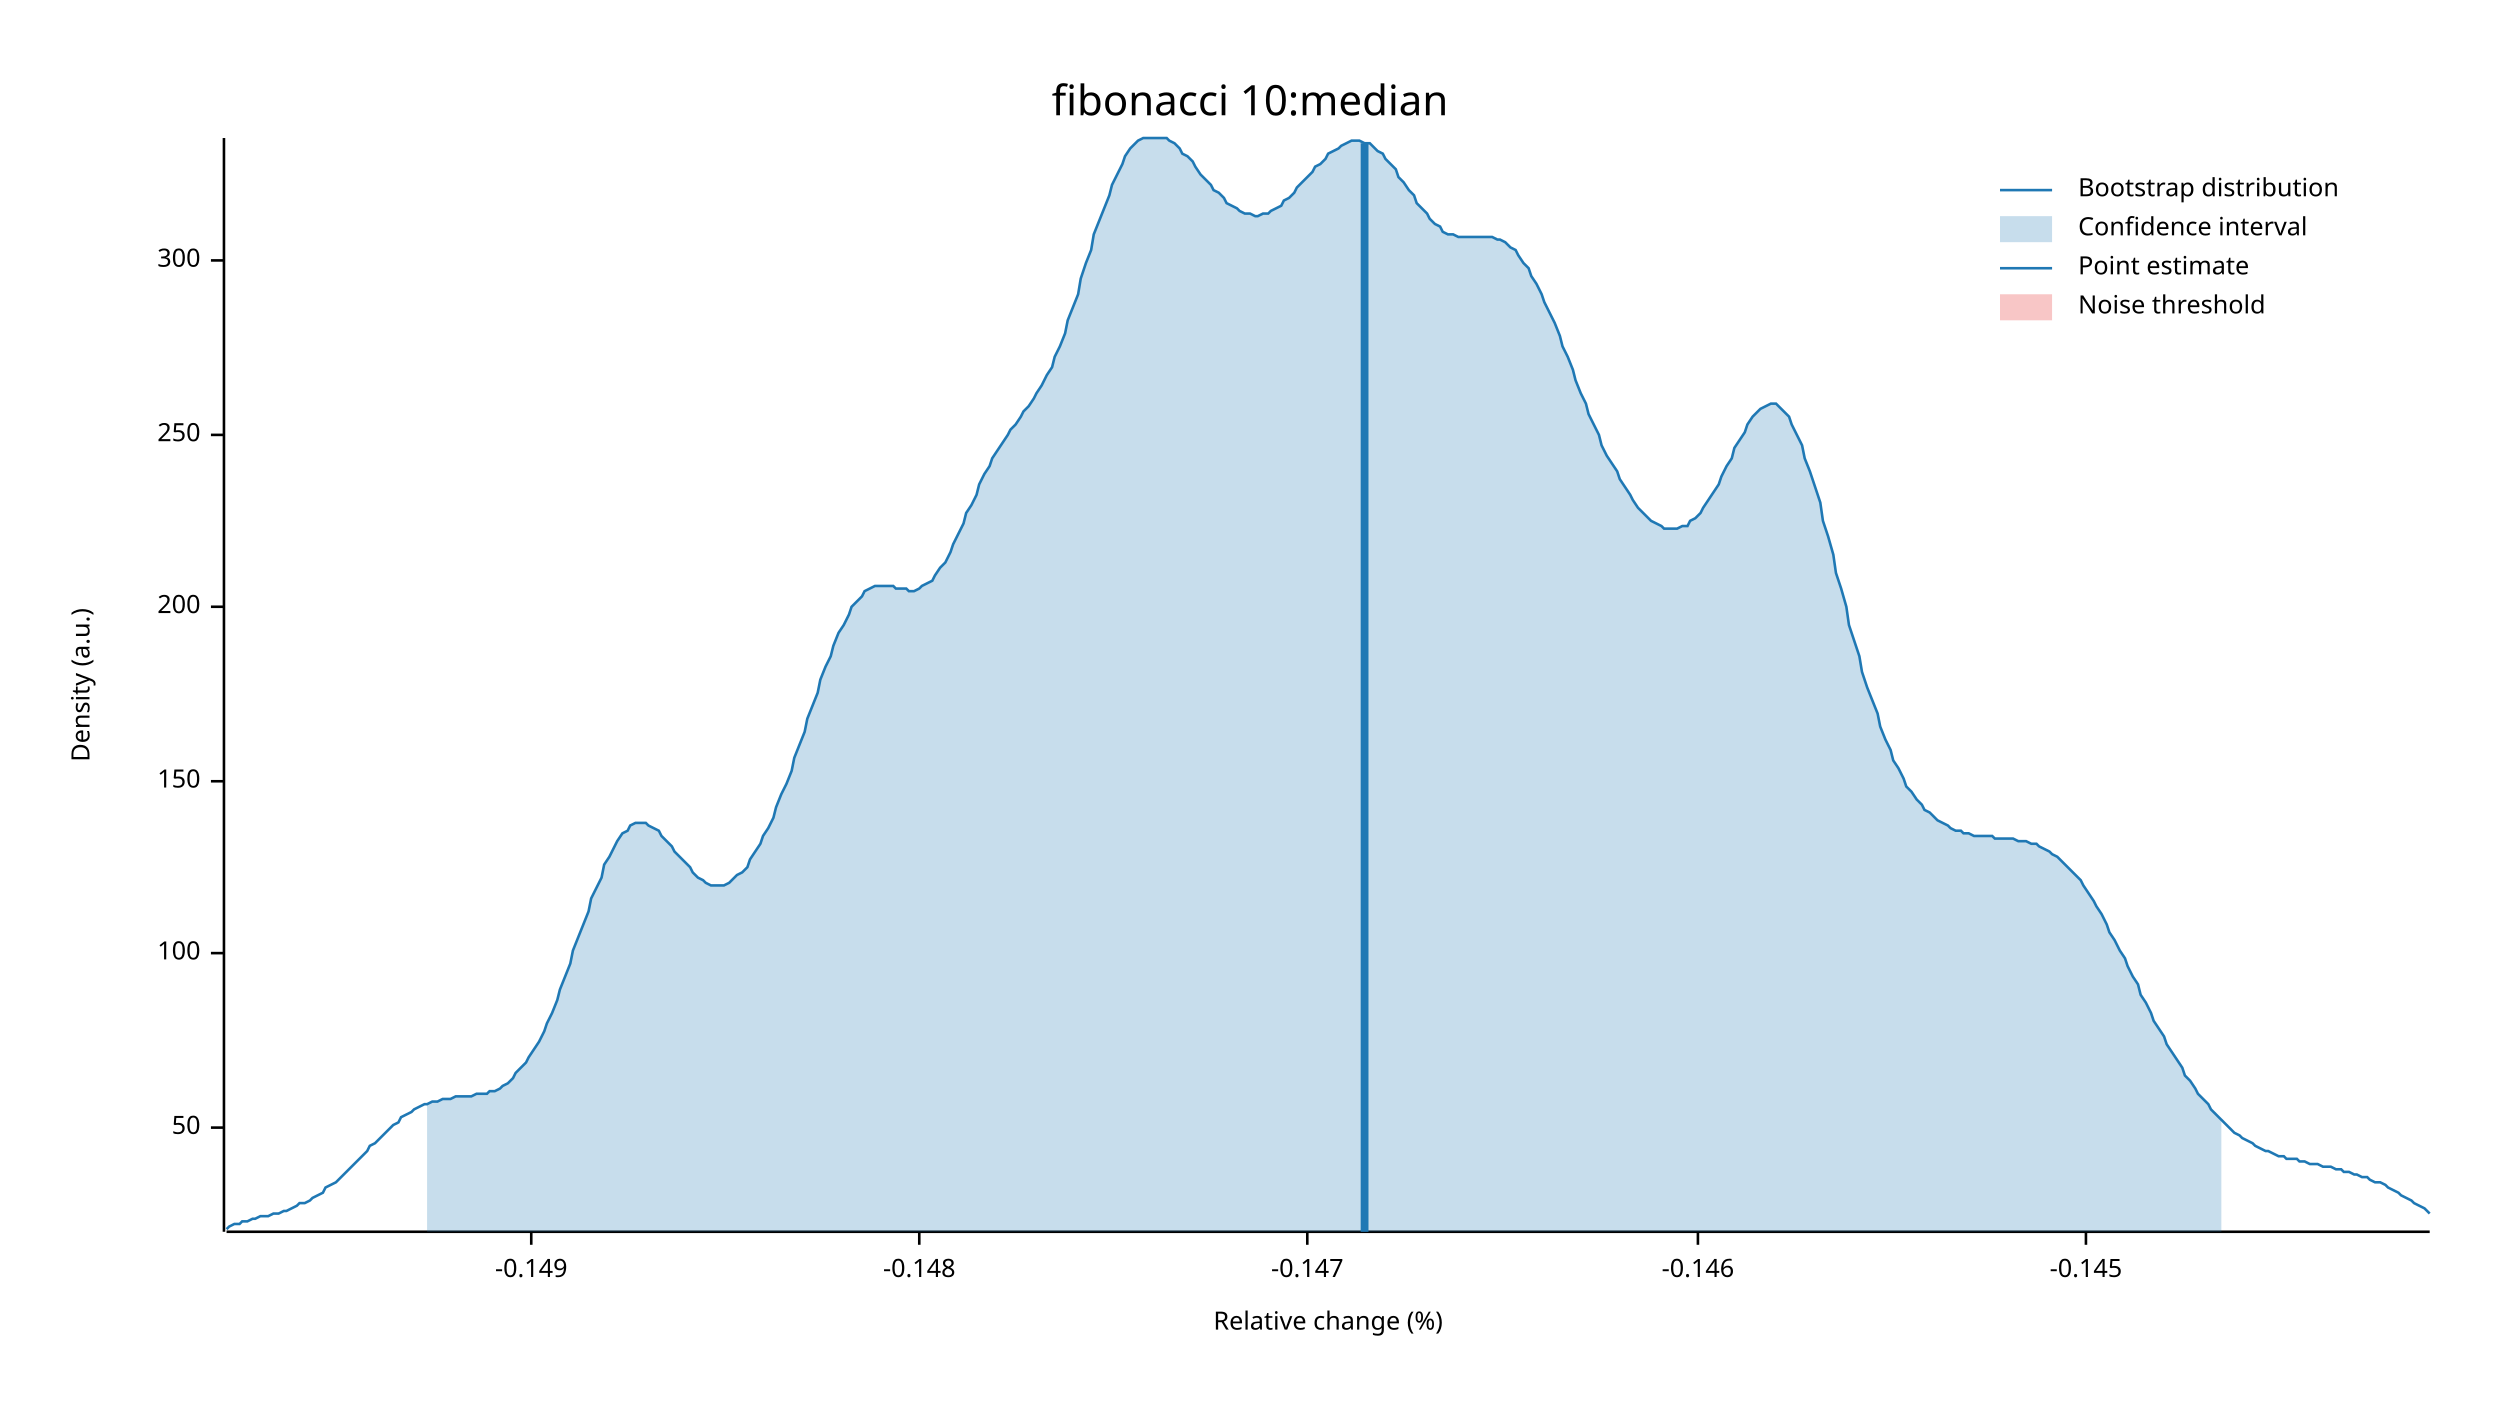
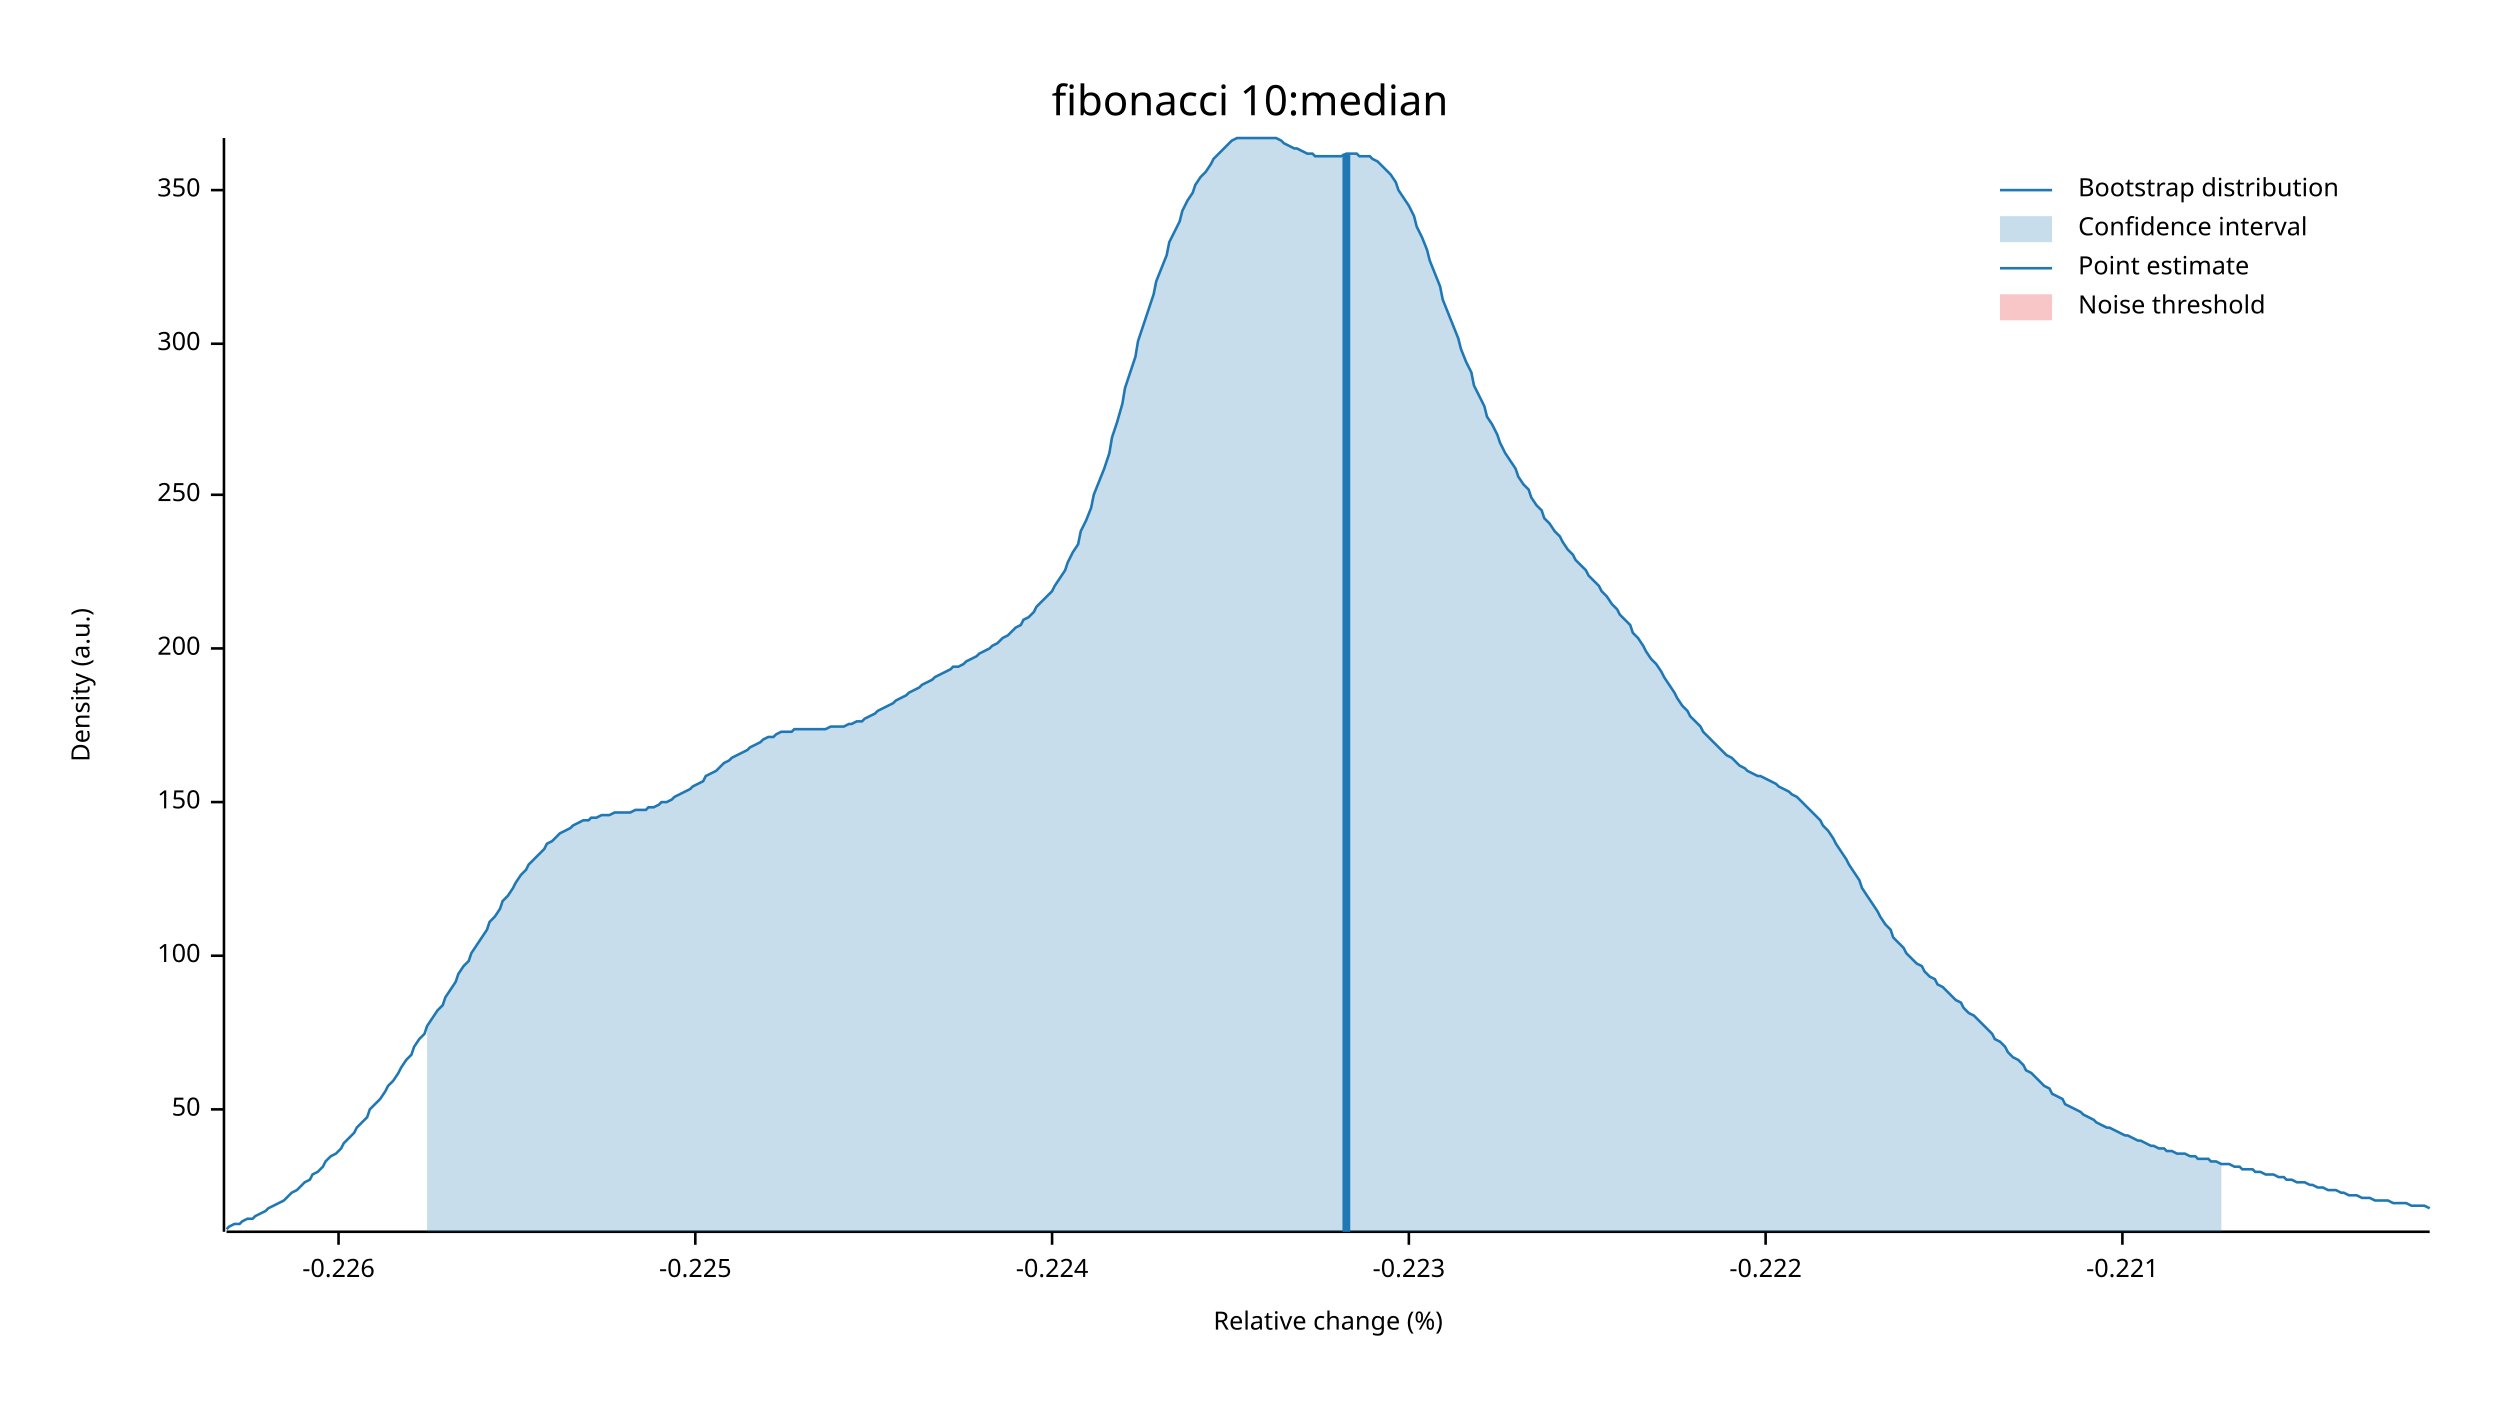
<svg xmlns="http://www.w3.org/2000/svg" width="960" height="540">
  <text x="480" y="32" dy="0.76em" text-anchor="middle" font-family="sans-serif" font-size="16.129" opacity="1" fill="#000000">
fibonacci 10:median
</text>
  <text x="27" y="263" dy="0.76em" text-anchor="middle" font-family="sans-serif" font-size="9.677" opacity="1" fill="#000000" transform="rotate(270, 27, 263)">
Density (a.u.)
</text>
  <text x="510" y="513" dy="-0.5ex" text-anchor="middle" font-family="sans-serif" font-size="9.677" opacity="1" fill="#000000">
Relative change (%)
</text>
  <polyline fill="none" opacity="1" stroke="#000000" stroke-width="1" points="86,53 86,473 " />
-   <text x="77" y="433" dy="0.5ex" text-anchor="end" font-family="sans-serif" font-size="9.677" opacity="1" fill="#000000">
+   <text x="77" y="426" dy="0.5ex" text-anchor="end" font-family="sans-serif" font-size="9.677" opacity="1" fill="#000000">
50
</text>
-   <polyline fill="none" opacity="1" stroke="#000000" stroke-width="1" points="81,433 86,433 " />
-   <text x="77" y="366" dy="0.5ex" text-anchor="end" font-family="sans-serif" font-size="9.677" opacity="1" fill="#000000">
+   <polyline fill="none" opacity="1" stroke="#000000" stroke-width="1" points="81,426 86,426 " />
+   <text x="77" y="367" dy="0.5ex" text-anchor="end" font-family="sans-serif" font-size="9.677" opacity="1" fill="#000000">
100
</text>
-   <polyline fill="none" opacity="1" stroke="#000000" stroke-width="1" points="81,366 86,366 " />
-   <text x="77" y="300" dy="0.5ex" text-anchor="end" font-family="sans-serif" font-size="9.677" opacity="1" fill="#000000">
+   <polyline fill="none" opacity="1" stroke="#000000" stroke-width="1" points="81,367 86,367 " />
+   <text x="77" y="308" dy="0.5ex" text-anchor="end" font-family="sans-serif" font-size="9.677" opacity="1" fill="#000000">
150
</text>
-   <polyline fill="none" opacity="1" stroke="#000000" stroke-width="1" points="81,300 86,300 " />
-   <text x="77" y="233" dy="0.5ex" text-anchor="end" font-family="sans-serif" font-size="9.677" opacity="1" fill="#000000">
+   <polyline fill="none" opacity="1" stroke="#000000" stroke-width="1" points="81,308 86,308 " />
+   <text x="77" y="249" dy="0.5ex" text-anchor="end" font-family="sans-serif" font-size="9.677" opacity="1" fill="#000000">
200
</text>
-   <polyline fill="none" opacity="1" stroke="#000000" stroke-width="1" points="81,233 86,233 " />
-   <text x="77" y="167" dy="0.5ex" text-anchor="end" font-family="sans-serif" font-size="9.677" opacity="1" fill="#000000">
+   <polyline fill="none" opacity="1" stroke="#000000" stroke-width="1" points="81,249 86,249 " />
+   <text x="77" y="190" dy="0.5ex" text-anchor="end" font-family="sans-serif" font-size="9.677" opacity="1" fill="#000000">
250
</text>
-   <polyline fill="none" opacity="1" stroke="#000000" stroke-width="1" points="81,167 86,167 " />
-   <text x="77" y="100" dy="0.5ex" text-anchor="end" font-family="sans-serif" font-size="9.677" opacity="1" fill="#000000">
+   <polyline fill="none" opacity="1" stroke="#000000" stroke-width="1" points="81,190 86,190 " />
+   <text x="77" y="132" dy="0.5ex" text-anchor="end" font-family="sans-serif" font-size="9.677" opacity="1" fill="#000000">
300
</text>
-   <polyline fill="none" opacity="1" stroke="#000000" stroke-width="1" points="81,100 86,100 " />
+   <polyline fill="none" opacity="1" stroke="#000000" stroke-width="1" points="81,132 86,132 " />
+   <text x="77" y="73" dy="0.5ex" text-anchor="end" font-family="sans-serif" font-size="9.677" opacity="1" fill="#000000">
+ 350
+ </text>
+   <polyline fill="none" opacity="1" stroke="#000000" stroke-width="1" points="81,73 86,73 " />
  <polyline fill="none" opacity="1" stroke="#000000" stroke-width="1" points="87,473 933,473 " />
-   <text x="204" y="483" dy="0.76em" text-anchor="middle" font-family="sans-serif" font-size="9.677" opacity="1" fill="#000000">
- -0.149
+   <text x="130" y="483" dy="0.76em" text-anchor="middle" font-family="sans-serif" font-size="9.677" opacity="1" fill="#000000">
+ -0.226
</text>
-   <polyline fill="none" opacity="1" stroke="#000000" stroke-width="1" points="204,473 204,478 " />
-   <text x="353" y="483" dy="0.76em" text-anchor="middle" font-family="sans-serif" font-size="9.677" opacity="1" fill="#000000">
- -0.148
+   <polyline fill="none" opacity="1" stroke="#000000" stroke-width="1" points="130,473 130,478 " />
+   <text x="267" y="483" dy="0.76em" text-anchor="middle" font-family="sans-serif" font-size="9.677" opacity="1" fill="#000000">
+ -0.225
</text>
-   <polyline fill="none" opacity="1" stroke="#000000" stroke-width="1" points="353,473 353,478 " />
-   <text x="502" y="483" dy="0.76em" text-anchor="middle" font-family="sans-serif" font-size="9.677" opacity="1" fill="#000000">
- -0.147
+   <polyline fill="none" opacity="1" stroke="#000000" stroke-width="1" points="267,473 267,478 " />
+   <text x="404" y="483" dy="0.76em" text-anchor="middle" font-family="sans-serif" font-size="9.677" opacity="1" fill="#000000">
+ -0.224
</text>
-   <polyline fill="none" opacity="1" stroke="#000000" stroke-width="1" points="502,473 502,478 " />
-   <text x="652" y="483" dy="0.76em" text-anchor="middle" font-family="sans-serif" font-size="9.677" opacity="1" fill="#000000">
- -0.146
+   <polyline fill="none" opacity="1" stroke="#000000" stroke-width="1" points="404,473 404,478 " />
+   <text x="541" y="483" dy="0.76em" text-anchor="middle" font-family="sans-serif" font-size="9.677" opacity="1" fill="#000000">
+ -0.223
</text>
-   <polyline fill="none" opacity="1" stroke="#000000" stroke-width="1" points="652,473 652,478 " />
-   <text x="801" y="483" dy="0.76em" text-anchor="middle" font-family="sans-serif" font-size="9.677" opacity="1" fill="#000000">
- -0.145
+   <polyline fill="none" opacity="1" stroke="#000000" stroke-width="1" points="541,473 541,478 " />
+   <text x="678" y="483" dy="0.76em" text-anchor="middle" font-family="sans-serif" font-size="9.677" opacity="1" fill="#000000">
+ -0.222
</text>
-   <polyline fill="none" opacity="1" stroke="#000000" stroke-width="1" points="801,473 801,478 " />
-   <polyline fill="none" opacity="1" stroke="#1F78B4" stroke-width="1" points="87,472 88,471 90,470 92,470 93,469 95,469 97,468 98,468 100,467 102,467 103,467 105,466 107,466 109,465 110,465 112,464 114,463 115,462 117,462 119,461 120,460 122,459 124,458 125,456 127,455 129,454 131,452 132,451 134,449 136,447 137,446 139,444 141,442 142,440 144,439 146,437 148,435 149,434 151,432 153,431 154,429 156,428 158,427 159,426 161,425 163,424 164,424 166,423 168,423 170,422 171,422 173,422 175,421 176,421 178,421 180,421 181,421 183,420 185,420 187,420 188,419 190,419 192,418 193,417 195,416 197,414 198,412 200,410 202,408 203,406 205,403 207,400 209,396 210,393 212,389 214,384 215,380 217,375 219,370 220,365 222,360 224,355 226,350 227,345 229,341 231,337 232,332 234,329 236,325 237,323 239,320 241,319 242,317 244,316 246,316 248,316 249,317 251,318 253,319 254,321 256,323 258,325 259,327 261,329 263,331 265,333 266,335 268,337 270,338 271,339 273,340 275,340 276,340 278,340 280,339 281,338 283,336 285,335 287,333 288,330 290,327 292,324 293,321 295,318 297,314 298,310 300,305 302,301 304,296 305,291 307,286 309,281 310,276 312,271 314,266 315,261 317,256 319,252 320,248 322,243 324,240 326,236 327,233 329,231 331,229 332,227 334,226 336,225 337,225 339,225 341,225 343,225 344,226 346,226 348,226 349,227 351,227 353,226 354,225 356,224 358,223 359,221 361,218 363,216 365,212 366,209 368,205 370,201 371,197 373,194 375,190 376,186 378,182 380,179 381,176 383,173 385,170 387,167 388,165 390,163 392,160 393,158 395,156 397,153 398,151 400,148 402,144 404,141 405,137 407,133 409,128 410,123 412,118 414,113 415,107 417,101 419,96 420,90 422,85 424,80 426,75 427,71 429,67 431,63 432,60 434,57 436,55 437,54 439,53 441,53 443,53 444,53 446,53 448,53 449,54 451,55 453,57 454,59 456,60 458,62 459,64 461,67 463,69 465,71 466,73 468,74 470,76 471,78 473,79 475,80 476,81 478,82 480,82 482,83 483,83 485,82 487,82 488,81 490,80 492,79 493,77 495,76 497,74 498,72 500,70 502,68 504,66 505,64 507,63 509,61 510,59 512,58 514,57 515,56 517,55 519,54 521,54 522,54 524,55 526,55 527,56 529,58 531,59 532,61 534,63 536,65 537,68 539,70 541,73 543,75 544,78 546,80 548,82 549,84 551,86 553,87 554,89 556,90 558,90 560,91 561,91 563,91 565,91 566,91 568,91 570,91 571,91 573,91 575,92 576,92 578,93 580,95 582,96 583,98 585,101 587,103 588,106 590,109 592,113 593,116 595,120 597,124 599,129 600,133 602,137 604,142 605,146 607,151 609,155 610,159 612,163 614,167 615,171 617,175 619,178 621,181 622,184 624,187 626,190 627,192 629,195 631,197 632,198 634,200 636,201 638,202 639,203 641,203 643,203 644,203 646,202 648,202 649,200 651,199 653,197 654,195 656,192 658,189 660,186 661,183 663,179 665,176 666,172 668,169 670,166 671,163 673,160 675,158 676,157 678,156 680,155 682,155 683,156 685,158 687,160 688,163 690,167 692,171 693,176 695,181 697,187 699,193 700,200 702,206 704,213 705,220 707,226 709,233 710,240 712,246 714,252 715,258 717,264 719,269 721,274 722,279 724,284 726,288 727,292 729,295 731,299 732,302 734,304 736,307 738,309 739,311 741,312 743,314 744,315 746,316 748,317 749,318 751,319 753,319 754,320 756,320 758,321 760,321 761,321 763,321 765,321 766,322 768,322 770,322 771,322 773,322 775,323 777,323 778,323 780,324 782,324 783,325 785,326 787,327 788,328 790,329 792,331 793,332 795,334 797,336 799,338 800,340 802,343 804,346 805,348 807,351 809,355 810,358 812,361 814,365 816,368 817,371 819,375 821,378 822,382 824,385 826,389 827,392 829,395 831,398 832,401 834,404 836,407 838,410 839,413 841,415 843,418 844,420 846,422 848,424 849,426 851,428 853,430 855,432 856,433 858,435 860,436 861,437 863,438 865,439 866,440 868,441 870,442 871,442 873,443 875,444 877,444 878,445 880,445 882,445 883,446 885,446 887,447 888,447 890,447 892,448 894,448 895,448 897,449 899,449 900,450 902,450 904,451 905,451 907,452 909,452 910,453 912,454 914,454 916,455 917,456 919,457 921,458 922,459 924,460 926,461 927,462 929,463 931,464 933,466 " />
-   <polygon opacity="0.25" fill="#1F78B4" points="164,424 166,423 168,423 170,422 171,422 173,422 175,421 176,421 178,421 180,421 181,421 183,420 185,420 187,420 188,419 190,419 192,418 193,417 195,416 197,414 198,412 200,410 202,408 203,406 205,403 207,400 209,396 210,393 212,389 214,384 215,380 217,375 219,370 220,365 222,360 224,355 226,350 227,345 229,341 231,337 232,332 234,329 236,325 237,323 239,320 241,319 242,317 244,316 246,316 248,316 249,317 251,318 253,319 254,321 256,323 258,325 259,327 261,329 263,331 265,333 266,335 268,337 270,338 271,339 273,340 275,340 276,340 278,340 280,339 281,338 283,336 285,335 287,333 288,330 290,327 292,324 293,321 295,318 297,314 298,310 300,305 302,301 304,296 305,291 307,286 309,281 310,276 312,271 314,266 315,261 317,256 319,252 320,248 322,243 324,240 326,236 327,233 329,231 331,229 332,227 334,226 336,225 337,225 339,225 341,225 343,225 344,226 346,226 348,226 349,227 351,227 353,226 354,225 356,224 358,223 359,221 361,218 363,216 365,212 366,209 368,205 370,201 371,197 373,194 375,190 376,186 378,182 380,179 381,176 383,173 385,170 387,167 388,165 390,163 392,160 393,158 395,156 397,153 398,151 400,148 402,144 404,141 405,137 407,133 409,128 410,123 412,118 414,113 415,107 417,101 419,96 420,90 422,85 424,80 426,75 427,71 429,67 431,63 432,60 434,57 436,55 437,54 439,53 441,53 443,53 444,53 446,53 448,53 449,54 451,55 453,57 454,59 456,60 458,62 459,64 461,67 463,69 465,71 466,73 468,74 470,76 471,78 473,79 475,80 476,81 478,82 480,82 482,83 483,83 485,82 487,82 488,81 490,80 492,79 493,77 495,76 497,74 498,72 500,70 502,68 504,66 505,64 507,63 509,61 510,59 512,58 514,57 515,56 517,55 519,54 521,54 522,54 524,55 526,55 527,56 529,58 531,59 532,61 534,63 536,65 537,68 539,70 541,73 543,75 544,78 546,80 548,82 549,84 551,86 553,87 554,89 556,90 558,90 560,91 561,91 563,91 565,91 566,91 568,91 570,91 571,91 573,91 575,92 576,92 578,93 580,95 582,96 583,98 585,101 587,103 588,106 590,109 592,113 593,116 595,120 597,124 599,129 600,133 602,137 604,142 605,146 607,151 609,155 610,159 612,163 614,167 615,171 617,175 619,178 621,181 622,184 624,187 626,190 627,192 629,195 631,197 632,198 634,200 636,201 638,202 639,203 641,203 643,203 644,203 646,202 648,202 649,200 651,199 653,197 654,195 656,192 658,189 660,186 661,183 663,179 665,176 666,172 668,169 670,166 671,163 673,160 675,158 676,157 678,156 680,155 682,155 683,156 685,158 687,160 688,163 690,167 692,171 693,176 695,181 697,187 699,193 700,200 702,206 704,213 705,220 707,226 709,233 710,240 712,246 714,252 715,258 717,264 719,269 721,274 722,279 724,284 726,288 727,292 729,295 731,299 732,302 734,304 736,307 738,309 739,311 741,312 743,314 744,315 746,316 748,317 749,318 751,319 753,319 754,320 756,320 758,321 760,321 761,321 763,321 765,321 766,322 768,322 770,322 771,322 773,322 775,323 777,323 778,323 780,324 782,324 783,325 785,326 787,327 788,328 790,329 792,331 793,332 795,334 797,336 799,338 800,340 802,343 804,346 805,348 807,351 809,355 810,358 812,361 814,365 816,368 817,371 819,375 821,378 822,382 824,385 826,389 827,392 829,395 831,398 832,401 834,404 836,407 838,410 839,413 841,415 843,418 844,420 846,422 848,424 849,426 851,428 853,430 853,473 164,473 " />
-   <polyline fill="none" opacity="1" stroke="#1F78B4" stroke-width="3" points="524,473 524,55 " />
+   <polyline fill="none" opacity="1" stroke="#000000" stroke-width="1" points="678,473 678,478 " />
+   <text x="815" y="483" dy="0.76em" text-anchor="middle" font-family="sans-serif" font-size="9.677" opacity="1" fill="#000000">
+ -0.221
+ </text>
+   <polyline fill="none" opacity="1" stroke="#000000" stroke-width="1" points="815,473 815,478 " />
+   <polyline fill="none" opacity="1" stroke="#1F78B4" stroke-width="1" points="87,472 88,471 90,470 92,470 93,469 95,468 97,468 98,467 100,466 102,465 103,464 105,463 107,462 109,461 110,460 112,458 114,457 115,456 117,454 119,453 120,451 122,450 124,448 125,446 127,444 129,443 131,441 132,439 134,437 136,435 137,433 139,431 141,429 142,426 144,424 146,422 148,419 149,417 151,415 153,412 154,410 156,407 158,405 159,402 161,399 163,397 164,394 166,391 168,388 170,386 171,383 173,380 175,377 176,374 178,371 180,369 181,366 183,363 185,360 187,357 188,354 190,352 192,349 193,346 195,344 197,341 198,339 200,336 202,334 203,332 205,330 207,328 209,326 210,324 212,323 214,321 215,320 217,319 219,318 220,317 222,316 224,315 226,315 227,314 229,314 231,313 232,313 234,313 236,312 237,312 239,312 241,312 242,312 244,311 246,311 248,311 249,310 251,310 253,309 254,308 256,308 258,307 259,306 261,305 263,304 265,303 266,302 268,301 270,300 271,298 273,297 275,296 276,295 278,293 280,292 281,291 283,290 285,289 287,288 288,287 290,286 292,285 293,284 295,283 297,283 298,282 300,281 302,281 304,281 305,280 307,280 309,280 310,280 312,280 314,280 315,280 317,280 319,279 320,279 322,279 324,279 326,278 327,278 329,277 331,277 332,276 334,275 336,274 337,273 339,272 341,271 343,270 344,269 346,268 348,267 349,266 351,265 353,264 354,263 356,262 358,261 359,260 361,259 363,258 365,257 366,256 368,256 370,255 371,254 373,253 375,252 376,251 378,250 380,249 381,248 383,247 385,245 387,244 388,243 390,241 392,240 393,238 395,237 397,235 398,233 400,231 402,229 404,227 405,225 407,222 409,219 410,216 412,212 414,209 415,204 417,200 419,195 420,190 422,185 424,180 426,174 427,168 429,162 431,155 432,149 434,143 436,137 437,131 439,125 441,119 443,113 444,108 446,103 448,98 449,93 451,89 453,85 454,81 456,77 458,74 459,71 461,68 463,66 465,63 466,61 468,59 470,57 471,56 473,54 475,53 476,53 478,53 480,53 482,53 483,53 485,53 487,53 488,53 490,53 492,54 493,55 495,56 497,57 498,57 500,58 502,59 504,59 505,60 507,60 509,60 510,60 512,60 514,60 515,60 517,59 519,59 521,59 522,60 524,60 526,60 527,61 529,62 531,64 532,65 534,67 536,70 537,73 539,76 541,79 543,83 544,87 546,91 548,96 549,100 551,105 553,110 554,115 556,120 558,125 560,130 561,134 563,139 565,143 566,148 568,152 570,156 571,160 573,163 575,167 576,170 578,174 580,177 582,180 583,183 585,186 587,188 588,191 590,194 592,196 593,199 595,201 597,204 599,206 600,208 602,211 604,213 605,215 607,217 609,219 610,221 612,223 614,225 615,227 617,229 619,232 621,234 622,236 624,238 626,240 627,243 629,245 631,248 632,250 634,253 636,255 638,258 639,260 641,263 643,266 644,268 646,271 648,273 649,275 651,277 653,279 654,281 656,283 658,285 660,287 661,288 663,290 665,291 666,292 668,294 670,295 671,296 673,297 675,298 676,298 678,299 680,300 682,301 683,302 685,303 687,304 688,305 690,306 692,308 693,309 695,311 697,313 699,315 700,317 702,319 704,322 705,324 707,327 709,330 710,332 712,335 714,338 715,341 717,344 719,347 721,350 722,352 724,355 726,357 727,360 729,362 731,364 732,366 734,368 736,370 738,371 739,373 741,375 743,376 744,378 746,379 748,381 749,382 751,384 753,385 754,387 756,389 758,390 760,392 761,393 763,395 765,397 766,399 768,400 770,402 771,404 773,406 775,407 777,409 778,411 780,412 782,414 783,415 785,417 787,418 788,420 790,421 792,422 793,424 795,425 797,426 799,427 800,428 802,429 804,430 805,431 807,432 809,433 810,433 812,434 814,435 816,436 817,436 819,437 821,438 822,438 824,439 826,440 827,440 829,441 831,441 832,442 834,442 836,443 838,443 839,443 841,444 843,444 844,445 846,445 848,445 849,446 851,446 853,447 855,447 856,447 858,448 860,448 861,449 863,449 865,449 866,450 868,450 870,451 871,451 873,451 875,452 877,452 878,453 880,453 882,454 883,454 885,454 887,455 888,455 890,456 892,456 894,457 895,457 897,457 899,458 900,458 902,459 904,459 905,459 907,460 909,460 910,460 912,461 914,461 916,461 917,461 919,462 921,462 922,462 924,462 926,463 927,463 929,463 931,463 933,464 " />
+   <polygon opacity="0.25" fill="#1F78B4" points="164,394 166,391 168,388 170,386 171,383 173,380 175,377 176,374 178,371 180,369 181,366 183,363 185,360 187,357 188,354 190,352 192,349 193,346 195,344 197,341 198,339 200,336 202,334 203,332 205,330 207,328 209,326 210,324 212,323 214,321 215,320 217,319 219,318 220,317 222,316 224,315 226,315 227,314 229,314 231,313 232,313 234,313 236,312 237,312 239,312 241,312 242,312 244,311 246,311 248,311 249,310 251,310 253,309 254,308 256,308 258,307 259,306 261,305 263,304 265,303 266,302 268,301 270,300 271,298 273,297 275,296 276,295 278,293 280,292 281,291 283,290 285,289 287,288 288,287 290,286 292,285 293,284 295,283 297,283 298,282 300,281 302,281 304,281 305,280 307,280 309,280 310,280 312,280 314,280 315,280 317,280 319,279 320,279 322,279 324,279 326,278 327,278 329,277 331,277 332,276 334,275 336,274 337,273 339,272 341,271 343,270 344,269 346,268 348,267 349,266 351,265 353,264 354,263 356,262 358,261 359,260 361,259 363,258 365,257 366,256 368,256 370,255 371,254 373,253 375,252 376,251 378,250 380,249 381,248 383,247 385,245 387,244 388,243 390,241 392,240 393,238 395,237 397,235 398,233 400,231 402,229 404,227 405,225 407,222 409,219 410,216 412,212 414,209 415,204 417,200 419,195 420,190 422,185 424,180 426,174 427,168 429,162 431,155 432,149 434,143 436,137 437,131 439,125 441,119 443,113 444,108 446,103 448,98 449,93 451,89 453,85 454,81 456,77 458,74 459,71 461,68 463,66 465,63 466,61 468,59 470,57 471,56 473,54 475,53 476,53 478,53 480,53 482,53 483,53 485,53 487,53 488,53 490,53 492,54 493,55 495,56 497,57 498,57 500,58 502,59 504,59 505,60 507,60 509,60 510,60 512,60 514,60 515,60 517,59 519,59 521,59 522,60 524,60 526,60 527,61 529,62 531,64 532,65 534,67 536,70 537,73 539,76 541,79 543,83 544,87 546,91 548,96 549,100 551,105 553,110 554,115 556,120 558,125 560,130 561,134 563,139 565,143 566,148 568,152 570,156 571,160 573,163 575,167 576,170 578,174 580,177 582,180 583,183 585,186 587,188 588,191 590,194 592,196 593,199 595,201 597,204 599,206 600,208 602,211 604,213 605,215 607,217 609,219 610,221 612,223 614,225 615,227 617,229 619,232 621,234 622,236 624,238 626,240 627,243 629,245 631,248 632,250 634,253 636,255 638,258 639,260 641,263 643,266 644,268 646,271 648,273 649,275 651,277 653,279 654,281 656,283 658,285 660,287 661,288 663,290 665,291 666,292 668,294 670,295 671,296 673,297 675,298 676,298 678,299 680,300 682,301 683,302 685,303 687,304 688,305 690,306 692,308 693,309 695,311 697,313 699,315 700,317 702,319 704,322 705,324 707,327 709,330 710,332 712,335 714,338 715,341 717,344 719,347 721,350 722,352 724,355 726,357 727,360 729,362 731,364 732,366 734,368 736,370 738,371 739,373 741,375 743,376 744,378 746,379 748,381 749,382 751,384 753,385 754,387 756,389 758,390 760,392 761,393 763,395 765,397 766,399 768,400 770,402 771,404 773,406 775,407 777,409 778,411 780,412 782,414 783,415 785,417 787,418 788,420 790,421 792,422 793,424 795,425 797,426 799,427 800,428 802,429 804,430 805,431 807,432 809,433 810,433 812,434 814,435 816,436 817,436 819,437 821,438 822,438 824,439 826,440 827,440 829,441 831,441 832,442 834,442 836,443 838,443 839,443 841,444 843,444 844,445 846,445 848,445 849,446 851,446 853,447 853,473 164,473 " />
+   <polyline fill="none" opacity="1" stroke="#1F78B4" stroke-width="3" points="517,473 517,59 " />
  <rect x="510" y="53" width="0" height="419" opacity="0.1" fill="#E31A1C" stroke="none" />
  <text x="798" y="68" dy="0.76em" text-anchor="start" font-family="sans-serif" font-size="9.677" opacity="1" fill="#000000">
Bootstrap distribution
</text>
  <text x="798" y="83" dy="0.76em" text-anchor="start" font-family="sans-serif" font-size="9.677" opacity="1" fill="#000000">
Confidence interval
</text>
  <text x="798" y="98" dy="0.76em" text-anchor="start" font-family="sans-serif" font-size="9.677" opacity="1" fill="#000000">
Point estimate
</text>
  <text x="798" y="113" dy="0.76em" text-anchor="start" font-family="sans-serif" font-size="9.677" opacity="1" fill="#000000">
Noise threshold
</text>
  <polyline fill="none" opacity="1" stroke="#1F78B4" stroke-width="1" points="768,73 788,73 " />
  <rect x="768" y="83" width="20" height="10" opacity="0.25" fill="#1F78B4" stroke="none" />
  <polyline fill="none" opacity="1" stroke="#1F78B4" stroke-width="1" points="768,103 788,103 " />
  <rect x="768" y="113" width="20" height="10" opacity="0.25" fill="#E31A1C" stroke="none" />
</svg>
